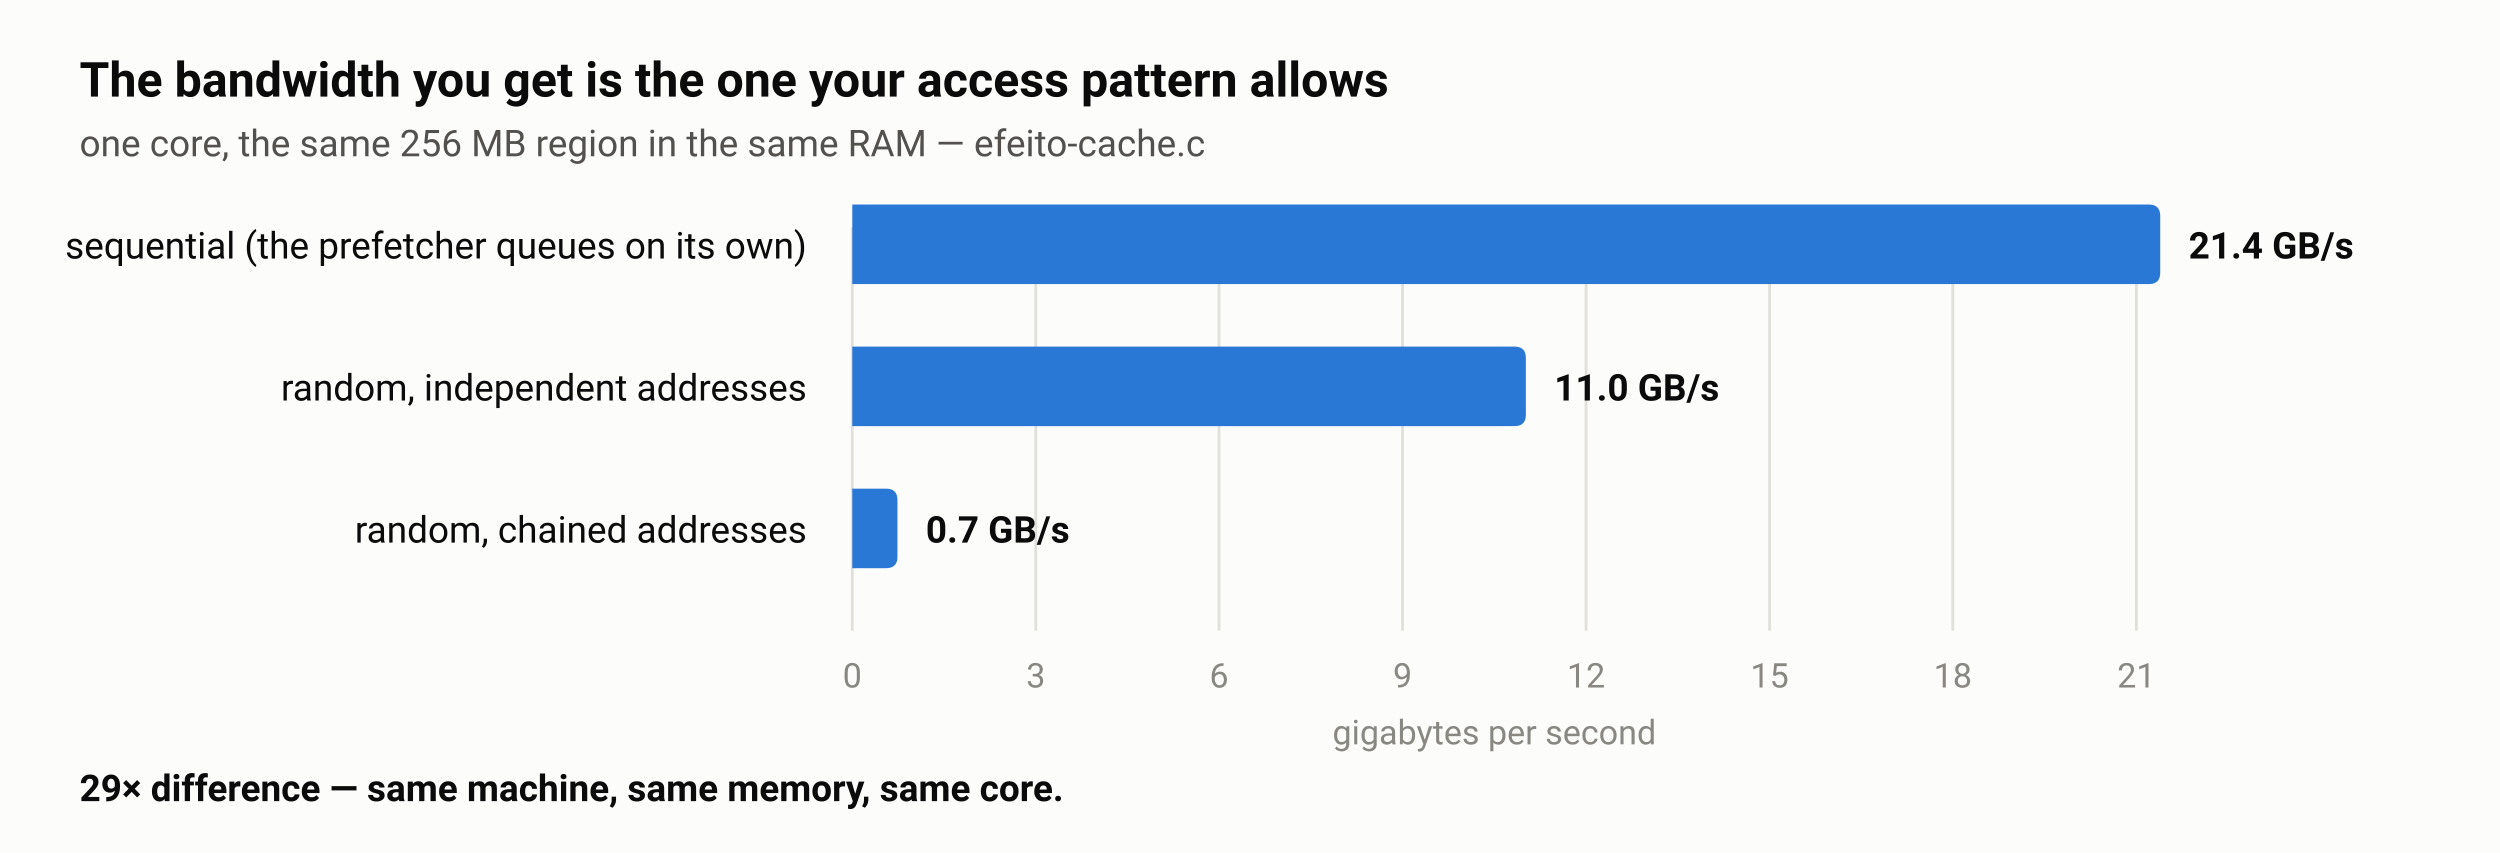
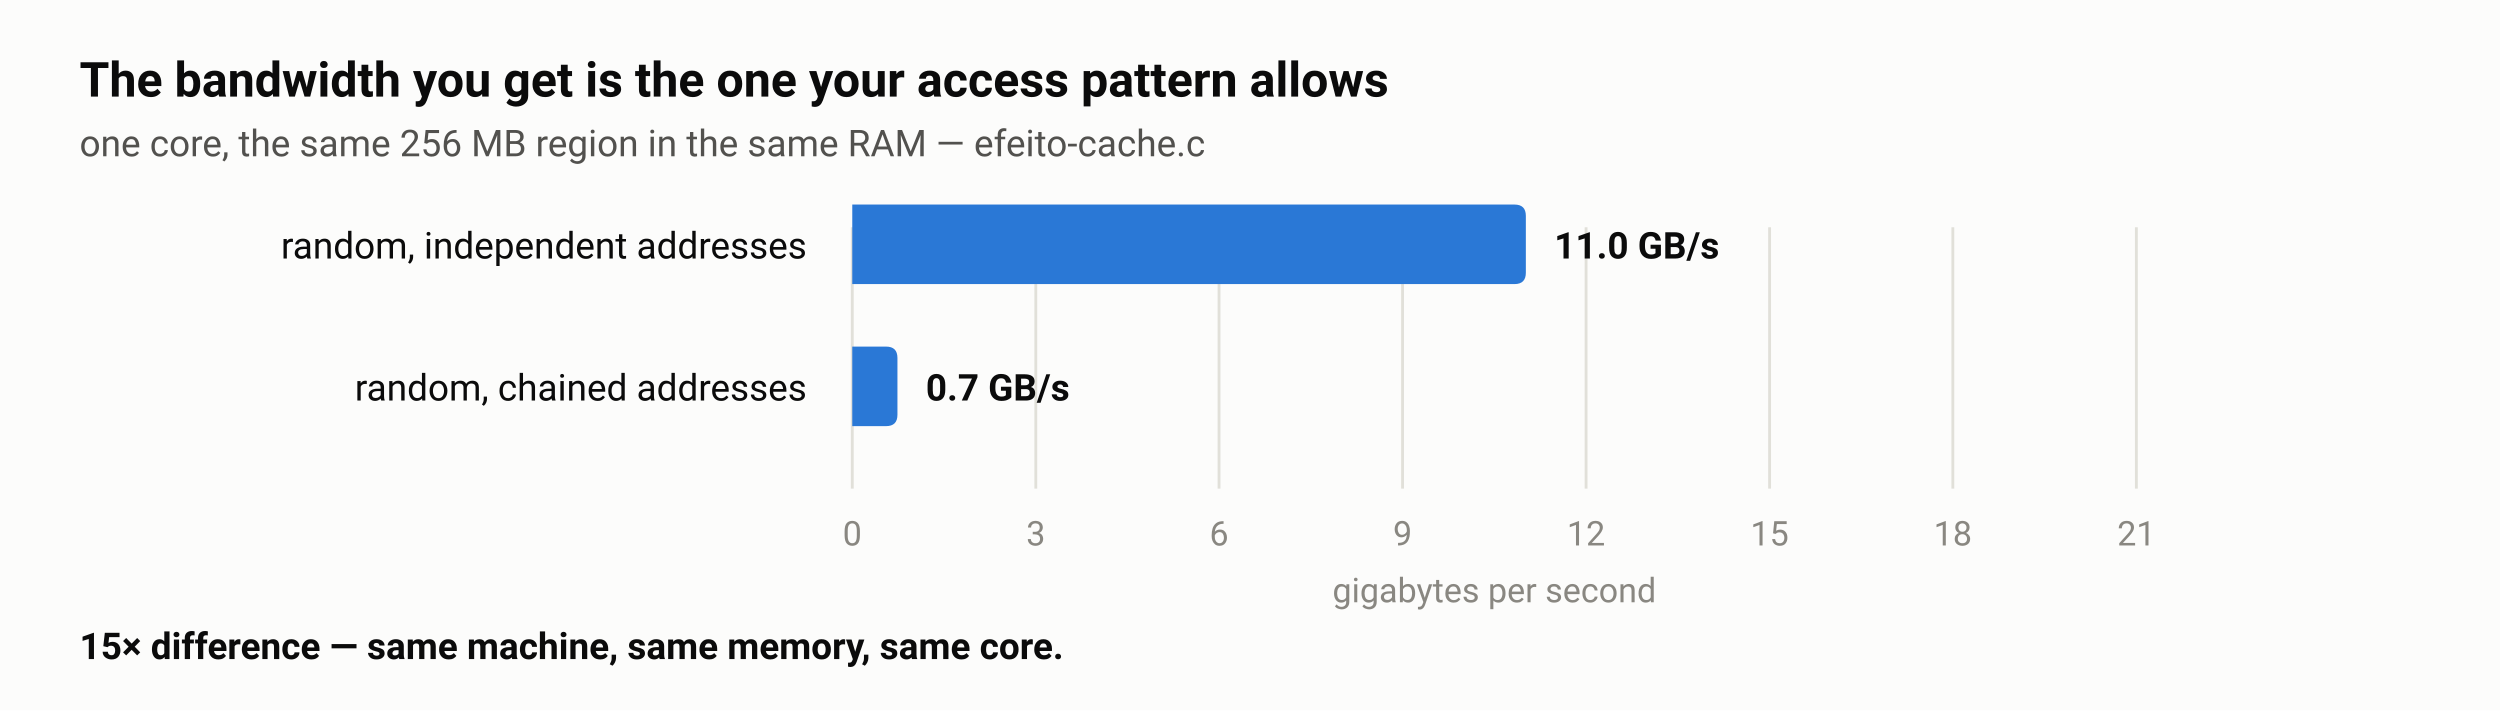
- <svg xmlns="http://www.w3.org/2000/svg" viewBox="0 0 880 300" width="880" height="300" role="img" aria-labelledby="t d" font-family="system-ui, -apple-system, 'Segoe UI', Roboto, sans-serif">
-   <rect width="880" height="300" fill="#fcfcfb" />
+ <svg xmlns="http://www.w3.org/2000/svg" viewBox="0 0 880 250" width="880" height="250" role="img" aria-labelledby="t d" font-family="system-ui, -apple-system, 'Segoe UI', Roboto, sans-serif">
+   <rect width="880" height="250" fill="#fcfcfb" />
  <text x="28.0" y="34.0" fill="#0b0b0b" font-size="17" font-weight="600" text-anchor="start" font-family="system-ui, -apple-system, 'Segoe UI', Roboto, sans-serif">The bandwidth you get is the one your access pattern allows</text>
  <text x="28.0" y="55.0" fill="#52514e" font-size="13" font-weight="400" text-anchor="start" font-family="system-ui, -apple-system, 'Segoe UI', Roboto, sans-serif">one core, the same 256 MB region in the same RAM — efeito-cache.c</text>
-   <line x1="300.0" y1="80.0" x2="300.0" y2="222.0" stroke="#e1e0d9" stroke-width="1" />
-   <text x="300.0" y="242.0" fill="#898781" font-size="12" font-weight="400" text-anchor="middle" font-family="system-ui, -apple-system, 'Segoe UI', Roboto, sans-serif" font-variant-numeric="tabular-nums">0</text>
-   <line x1="364.6" y1="80.0" x2="364.6" y2="222.0" stroke="#e1e0d9" stroke-width="1" />
-   <text x="364.6" y="242.0" fill="#898781" font-size="12" font-weight="400" text-anchor="middle" font-family="system-ui, -apple-system, 'Segoe UI', Roboto, sans-serif" font-variant-numeric="tabular-nums">3</text>
-   <line x1="429.1" y1="80.0" x2="429.1" y2="222.0" stroke="#e1e0d9" stroke-width="1" />
-   <text x="429.1" y="242.0" fill="#898781" font-size="12" font-weight="400" text-anchor="middle" font-family="system-ui, -apple-system, 'Segoe UI', Roboto, sans-serif" font-variant-numeric="tabular-nums">6</text>
-   <line x1="493.7" y1="80.0" x2="493.7" y2="222.0" stroke="#e1e0d9" stroke-width="1" />
-   <text x="493.7" y="242.0" fill="#898781" font-size="12" font-weight="400" text-anchor="middle" font-family="system-ui, -apple-system, 'Segoe UI', Roboto, sans-serif" font-variant-numeric="tabular-nums">9</text>
-   <line x1="558.3" y1="80.0" x2="558.3" y2="222.0" stroke="#e1e0d9" stroke-width="1" />
-   <text x="558.3" y="242.0" fill="#898781" font-size="12" font-weight="400" text-anchor="middle" font-family="system-ui, -apple-system, 'Segoe UI', Roboto, sans-serif" font-variant-numeric="tabular-nums">12</text>
-   <line x1="622.9" y1="80.0" x2="622.9" y2="222.0" stroke="#e1e0d9" stroke-width="1" />
-   <text x="622.9" y="242.0" fill="#898781" font-size="12" font-weight="400" text-anchor="middle" font-family="system-ui, -apple-system, 'Segoe UI', Roboto, sans-serif" font-variant-numeric="tabular-nums">15</text>
-   <line x1="687.4" y1="80.0" x2="687.4" y2="222.0" stroke="#e1e0d9" stroke-width="1" />
-   <text x="687.4" y="242.0" fill="#898781" font-size="12" font-weight="400" text-anchor="middle" font-family="system-ui, -apple-system, 'Segoe UI', Roboto, sans-serif" font-variant-numeric="tabular-nums">18</text>
-   <line x1="752.0" y1="80.0" x2="752.0" y2="222.0" stroke="#e1e0d9" stroke-width="1" />
-   <text x="752.0" y="242.0" fill="#898781" font-size="12" font-weight="400" text-anchor="middle" font-family="system-ui, -apple-system, 'Segoe UI', Roboto, sans-serif" font-variant-numeric="tabular-nums">21</text>
-   <text x="526.0" y="262.0" fill="#898781" font-size="12" font-weight="400" text-anchor="middle" font-family="system-ui, -apple-system, 'Segoe UI', Roboto, sans-serif">gigabytes per second</text>
-   <text x="284.0" y="91.0" fill="#0b0b0b" font-size="13" font-weight="400" text-anchor="end" font-family="system-ui, -apple-system, 'Segoe UI', Roboto, sans-serif">sequential (the prefetcher queues on its own)</text>
-   <path d="M300.0,72.0 H756.4 Q760.4,72.0 760.4,76.0 V96.0 Q760.4,100.0 756.4,100.0 H300.0 Z" fill="#2a78d6" />
-   <text x="770.4" y="91.0" fill="#0b0b0b" font-size="13" font-weight="600" text-anchor="start" font-family="system-ui, -apple-system, 'Segoe UI', Roboto, sans-serif" font-variant-numeric="tabular-nums">21.4 GB/s</text>
-   <text x="284.0" y="141.0" fill="#0b0b0b" font-size="13" font-weight="400" text-anchor="end" font-family="system-ui, -apple-system, 'Segoe UI', Roboto, sans-serif">random, independent addresses</text>
-   <path d="M300.0,122.0 H533.1 Q537.1,122.0 537.1,126.0 V146.0 Q537.1,150.0 533.1,150.0 H300.0 Z" fill="#2a78d6" />
-   <text x="547.1" y="141.0" fill="#0b0b0b" font-size="13" font-weight="600" text-anchor="start" font-family="system-ui, -apple-system, 'Segoe UI', Roboto, sans-serif" font-variant-numeric="tabular-nums">11.0 GB/s</text>
-   <text x="284.0" y="191.0" fill="#0b0b0b" font-size="13" font-weight="400" text-anchor="end" font-family="system-ui, -apple-system, 'Segoe UI', Roboto, sans-serif">random, chained addresses</text>
-   <path d="M300.0,172.0 H311.9 Q315.9,172.0 315.9,176.0 V196.0 Q315.9,200.0 311.9,200.0 H300.0 Z" fill="#2a78d6" />
-   <text x="325.9" y="191.0" fill="#0b0b0b" font-size="13" font-weight="600" text-anchor="start" font-family="system-ui, -apple-system, 'Segoe UI', Roboto, sans-serif" font-variant-numeric="tabular-nums">0.7 GB/s</text>
-   <text x="28.0" y="282.0" fill="#0b0b0b" font-size="13" font-weight="600" text-anchor="start" font-family="system-ui, -apple-system, 'Segoe UI', Roboto, sans-serif">29× difference — same machine, same memory, same core.</text>
+   <line x1="300.0" y1="80.0" x2="300.0" y2="172.0" stroke="#e1e0d9" stroke-width="1" />
+   <text x="300.0" y="192.0" fill="#898781" font-size="12" font-weight="400" text-anchor="middle" font-family="system-ui, -apple-system, 'Segoe UI', Roboto, sans-serif" font-variant-numeric="tabular-nums">0</text>
+   <line x1="364.6" y1="80.0" x2="364.6" y2="172.0" stroke="#e1e0d9" stroke-width="1" />
+   <text x="364.6" y="192.0" fill="#898781" font-size="12" font-weight="400" text-anchor="middle" font-family="system-ui, -apple-system, 'Segoe UI', Roboto, sans-serif" font-variant-numeric="tabular-nums">3</text>
+   <line x1="429.1" y1="80.0" x2="429.1" y2="172.0" stroke="#e1e0d9" stroke-width="1" />
+   <text x="429.1" y="192.0" fill="#898781" font-size="12" font-weight="400" text-anchor="middle" font-family="system-ui, -apple-system, 'Segoe UI', Roboto, sans-serif" font-variant-numeric="tabular-nums">6</text>
+   <line x1="493.7" y1="80.0" x2="493.7" y2="172.0" stroke="#e1e0d9" stroke-width="1" />
+   <text x="493.7" y="192.0" fill="#898781" font-size="12" font-weight="400" text-anchor="middle" font-family="system-ui, -apple-system, 'Segoe UI', Roboto, sans-serif" font-variant-numeric="tabular-nums">9</text>
+   <line x1="558.3" y1="80.0" x2="558.3" y2="172.0" stroke="#e1e0d9" stroke-width="1" />
+   <text x="558.3" y="192.0" fill="#898781" font-size="12" font-weight="400" text-anchor="middle" font-family="system-ui, -apple-system, 'Segoe UI', Roboto, sans-serif" font-variant-numeric="tabular-nums">12</text>
+   <line x1="622.9" y1="80.0" x2="622.9" y2="172.0" stroke="#e1e0d9" stroke-width="1" />
+   <text x="622.9" y="192.0" fill="#898781" font-size="12" font-weight="400" text-anchor="middle" font-family="system-ui, -apple-system, 'Segoe UI', Roboto, sans-serif" font-variant-numeric="tabular-nums">15</text>
+   <line x1="687.4" y1="80.0" x2="687.4" y2="172.0" stroke="#e1e0d9" stroke-width="1" />
+   <text x="687.4" y="192.0" fill="#898781" font-size="12" font-weight="400" text-anchor="middle" font-family="system-ui, -apple-system, 'Segoe UI', Roboto, sans-serif" font-variant-numeric="tabular-nums">18</text>
+   <line x1="752.0" y1="80.0" x2="752.0" y2="172.0" stroke="#e1e0d9" stroke-width="1" />
+   <text x="752.0" y="192.0" fill="#898781" font-size="12" font-weight="400" text-anchor="middle" font-family="system-ui, -apple-system, 'Segoe UI', Roboto, sans-serif" font-variant-numeric="tabular-nums">21</text>
+   <text x="526.0" y="212.0" fill="#898781" font-size="12" font-weight="400" text-anchor="middle" font-family="system-ui, -apple-system, 'Segoe UI', Roboto, sans-serif">gigabytes per second</text>
+   <text x="284.0" y="91.0" fill="#0b0b0b" font-size="13" font-weight="400" text-anchor="end" font-family="system-ui, -apple-system, 'Segoe UI', Roboto, sans-serif">random, independent addresses</text>
+   <path d="M300.0,72.0 H533.1 Q537.1,72.0 537.1,76.0 V96.0 Q537.1,100.0 533.1,100.0 H300.0 Z" fill="#2a78d6" />
+   <text x="547.1" y="91.0" fill="#0b0b0b" font-size="13" font-weight="600" text-anchor="start" font-family="system-ui, -apple-system, 'Segoe UI', Roboto, sans-serif" font-variant-numeric="tabular-nums">11.0 GB/s</text>
+   <text x="284.0" y="141.0" fill="#0b0b0b" font-size="13" font-weight="400" text-anchor="end" font-family="system-ui, -apple-system, 'Segoe UI', Roboto, sans-serif">random, chained addresses</text>
+   <path d="M300.0,122.0 H311.9 Q315.9,122.0 315.9,126.0 V146.0 Q315.9,150.0 311.9,150.0 H300.0 Z" fill="#2a78d6" />
+   <text x="325.9" y="141.0" fill="#0b0b0b" font-size="13" font-weight="600" text-anchor="start" font-family="system-ui, -apple-system, 'Segoe UI', Roboto, sans-serif" font-variant-numeric="tabular-nums">0.7 GB/s</text>
+   <text x="28.0" y="232.0" fill="#0b0b0b" font-size="13" font-weight="600" text-anchor="start" font-family="system-ui, -apple-system, 'Segoe UI', Roboto, sans-serif">15× difference — same machine, same memory, same core.</text>
</svg>
